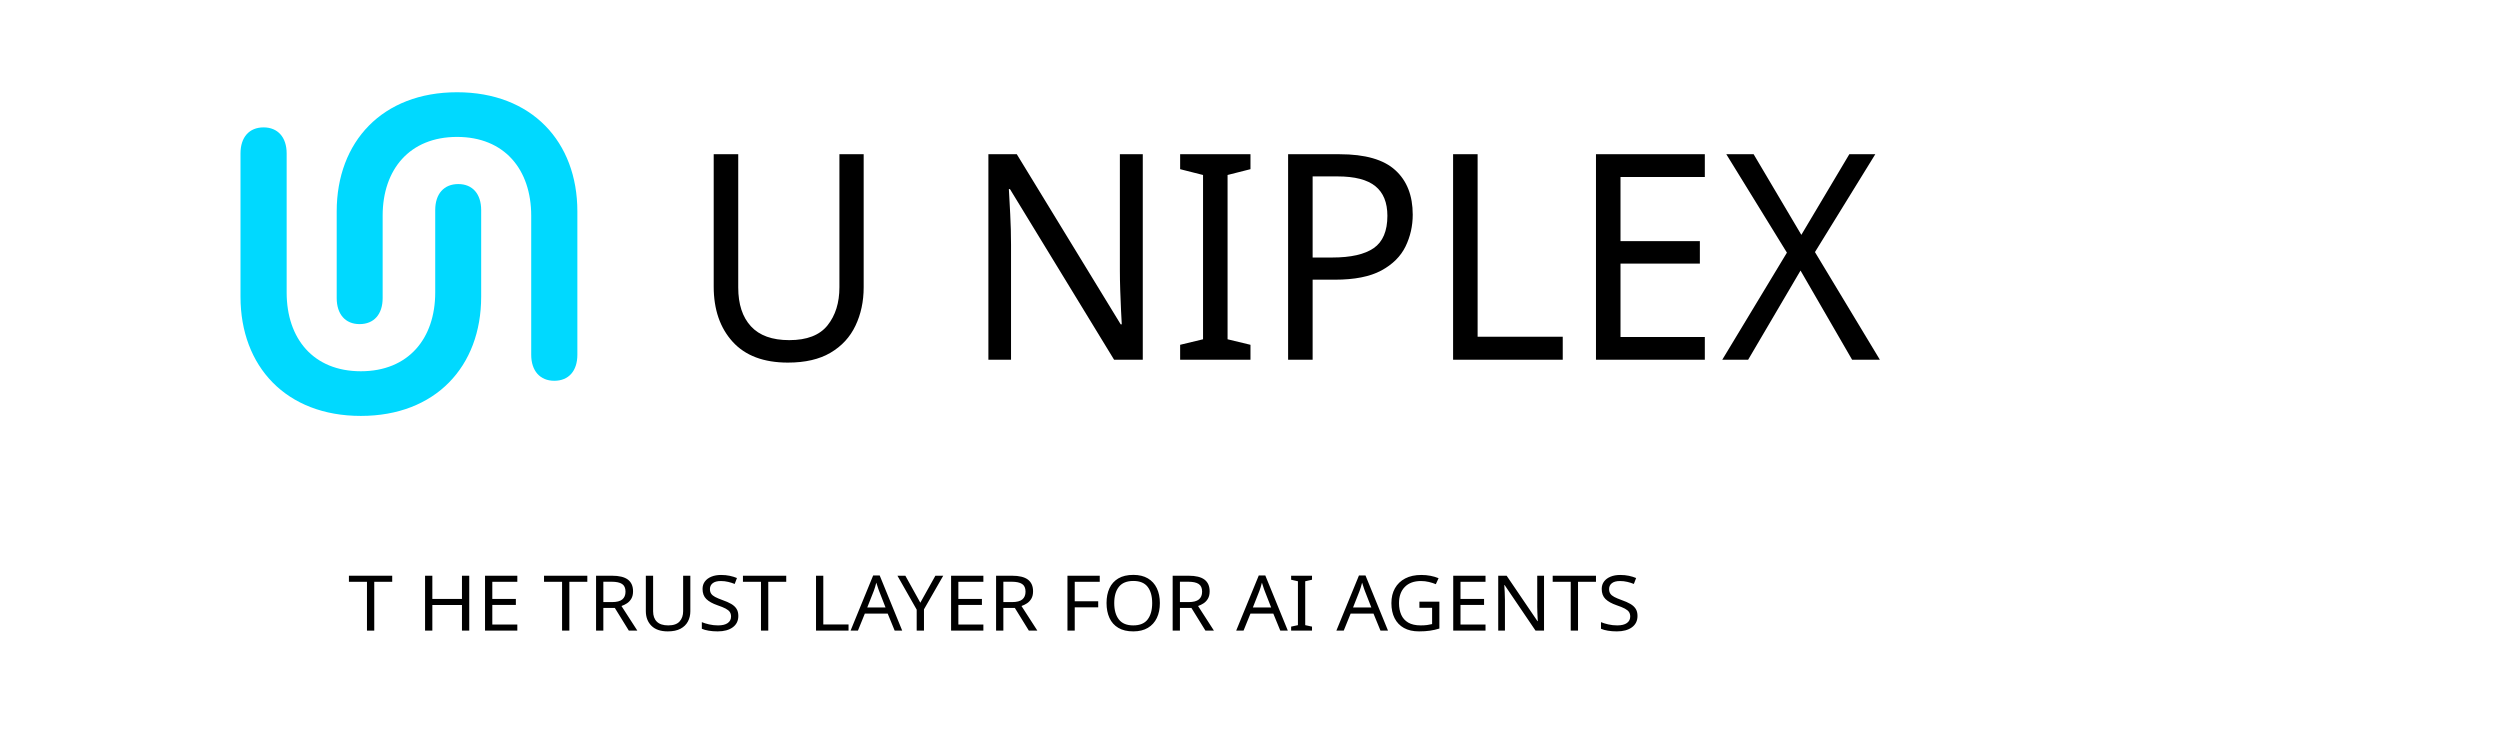
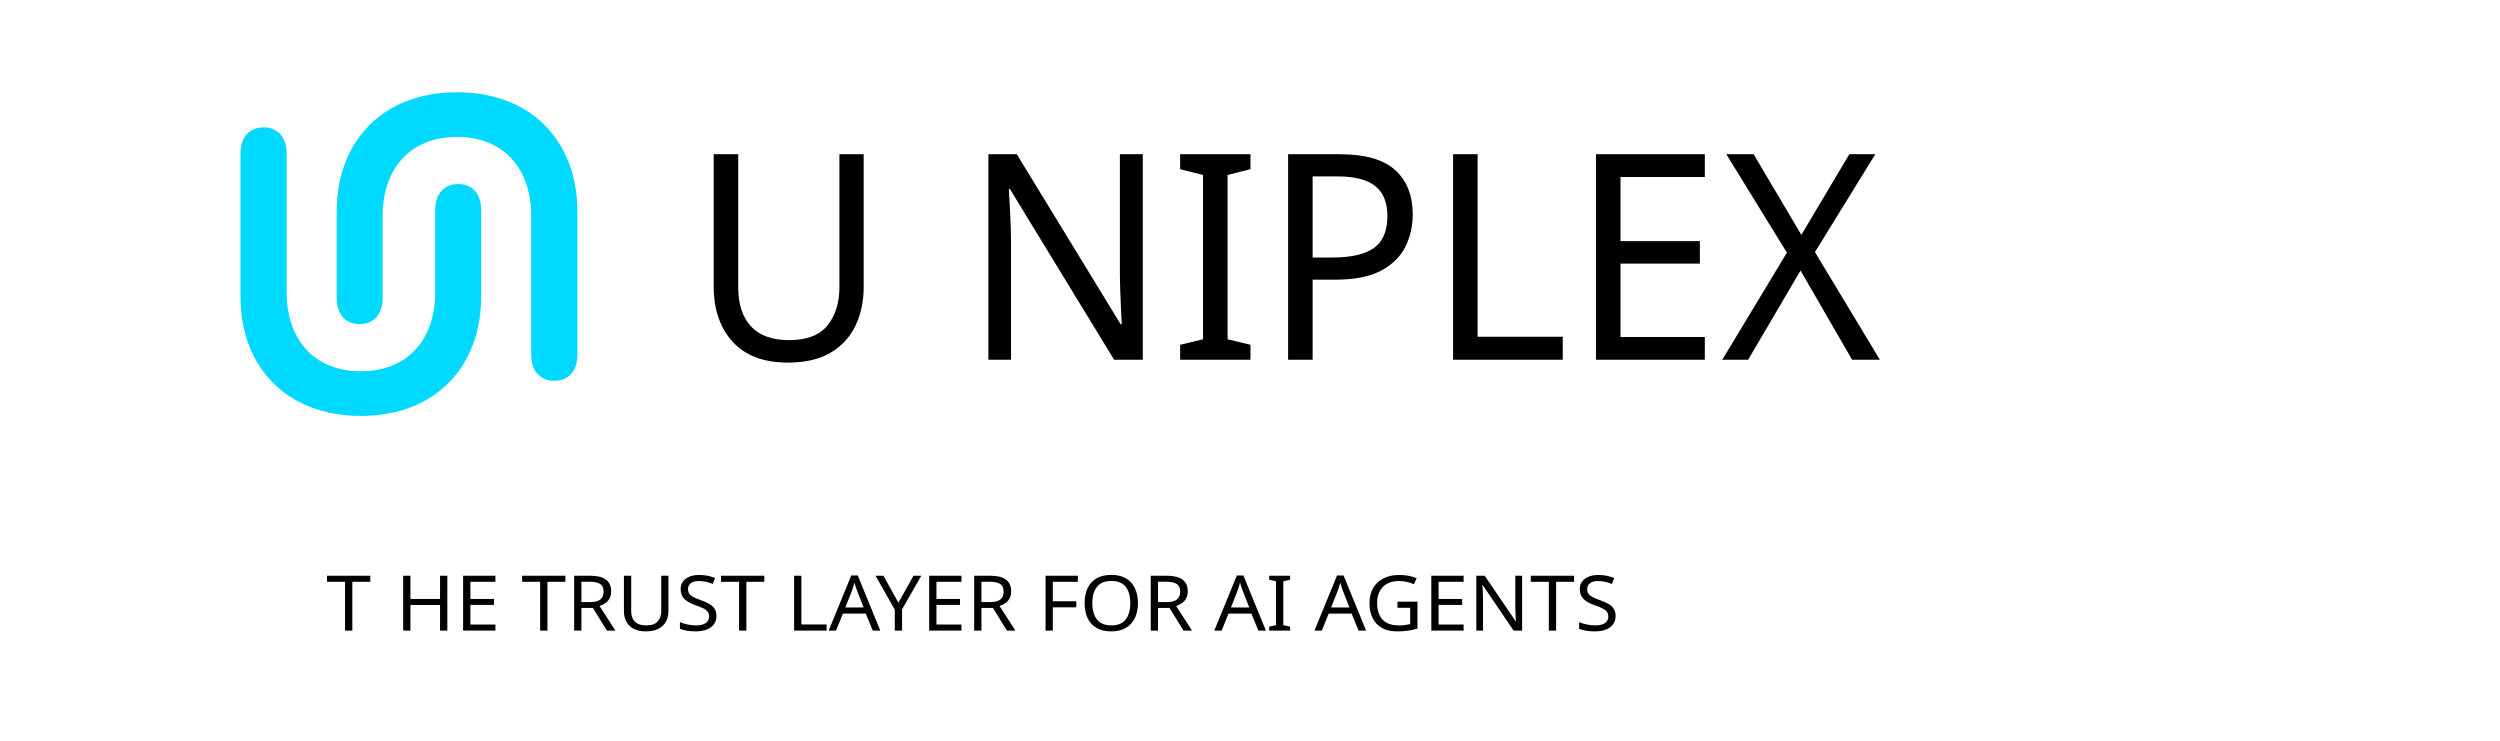
<svg xmlns="http://www.w3.org/2000/svg" width="100%" height="100%" viewBox="0 0 2510 743" version="1.1" xml:space="preserve" style="fill-rule:evenodd;clip-rule:evenodd;stroke-linejoin:round;stroke-miterlimit:2;">
  <g id="Artboard1" transform="matrix(0.863136,0,0,0.674841,-1068.563,26.3188)">
    <rect x="1238" y="-39" width="2908" height="1101" style="fill:none;" />
    <g transform="matrix(1,0,0,1,-6.372112,29.48842)">
      <g transform="matrix(1.080467,0,0,1.382892,-222.6013,-191.4834)">
        <g transform="matrix(6.903823,0,0,6.899075,-5033.543,-12019.068)">
          <g transform="matrix(0.9,0,0,0.95,103.3225,90.55575)">
            <g transform="matrix(47.24958,0,0,47.24958,1309.298,1811.115)">
                        </g>
            <text x="1033.225px" y="1811.115px" style="font-family:'SFPro-Regular', 'SF Pro';font-size:47.25px;">U<tspan x="1080.491px 1127.987px 1153.059px 1195.502px 1234.763px 1275.338px " y="1811.115px 1811.115px 1811.115px 1811.115px 1811.115px 1811.115px ">NIPLEX</tspan>
            </text>
          </g>
        </g>
        <g transform="matrix(3.340601,0,0,3.287512,-2448.233,-6340.468)">
          <g transform="matrix(3.197937,0,0,3.35062,-2096.208,-3978.306)">
            <path d="M1048.112,1811.641C1055.629,1811.641 1060.239,1806.819 1060.239,1800.003L1060.239,1791.539C1060.239,1789.96 1059.367,1788.996 1057.934,1788.996C1056.48,1788.996 1055.608,1789.96 1055.608,1791.539L1055.608,1799.586C1055.608,1804.101 1052.888,1807.279 1048.112,1807.279C1043.337,1807.279 1040.637,1804.101 1040.637,1799.586L1040.637,1786.004C1040.637,1784.426 1039.745,1783.461 1038.312,1783.461C1036.858,1783.461 1035.986,1784.426 1035.986,1786.004L1035.986,1800.003C1035.986,1806.819 1040.596,1811.641 1048.112,1811.641Z" style="fill:rgb(0,217,255);fill-rule:nonzero;" />
          </g>
          <g transform="matrix(-3.197937,-0,0,-3.35062,4638.387,8056.016)">
            <path d="M1048.112,1811.641C1055.629,1811.641 1060.239,1806.819 1060.239,1800.003L1060.239,1791.539C1060.239,1789.96 1059.367,1788.996 1057.934,1788.996C1056.48,1788.996 1055.608,1789.96 1055.608,1791.539L1055.608,1799.586C1055.608,1804.101 1052.888,1807.279 1048.112,1807.279C1043.337,1807.279 1040.637,1804.101 1040.637,1799.586L1040.637,1786.004C1040.637,1784.426 1039.745,1783.461 1038.312,1783.461C1036.858,1783.461 1035.986,1784.426 1035.986,1786.004L1035.986,1800.003C1035.986,1806.819 1040.596,1811.641 1048.112,1811.641Z" style="fill:rgb(0,217,255);fill-rule:nonzero;" />
          </g>
        </g>
      </g>
-       <g transform="matrix(0.911968,0,0,1.166427,1055.271,-239.3794)">
+       <g transform="matrix(0.911968,0,0,1.166427,1029.783,-239.3794)">
        <g transform="matrix(1,0,0,0.95,-0,47.54246)">
          <g transform="matrix(103.2201,0,0,103.2201,3013.133,950.8493)">
                    </g>
          <text x="651.372px" y="950.849px" style="font-family:'SFPro-Regular', 'SF Pro';font-size:103.22px;">T<tspan x="739.504px 838.826px 923.027px 974.77px 1062.902px 1153.05px 1251.867px 1340.352px 1428.485px 1480.228px 1561.556px 1646.261px 1736.611px 1820.812px 1910.96px 1962.703px 2044.485px 2146.83px 2236.978px 2288.721px 2380.987px 2431.318px 2483.062px 2571.799px 2671.573px 2755.774px 2855.095px 2943.228px " y="950.849px 950.849px 950.849px 950.849px 950.849px 950.849px 950.849px 950.849px 950.849px 950.849px 950.849px 950.849px 950.849px 950.849px 950.849px 950.849px 950.849px 950.849px 950.849px 950.849px 950.849px 950.849px 950.849px 950.849px 950.849px 950.849px 950.849px 950.849px ">HE TRUST LAYER FOR AI AGENTS</tspan>
          </text>
        </g>
      </g>
    </g>
  </g>
</svg>
